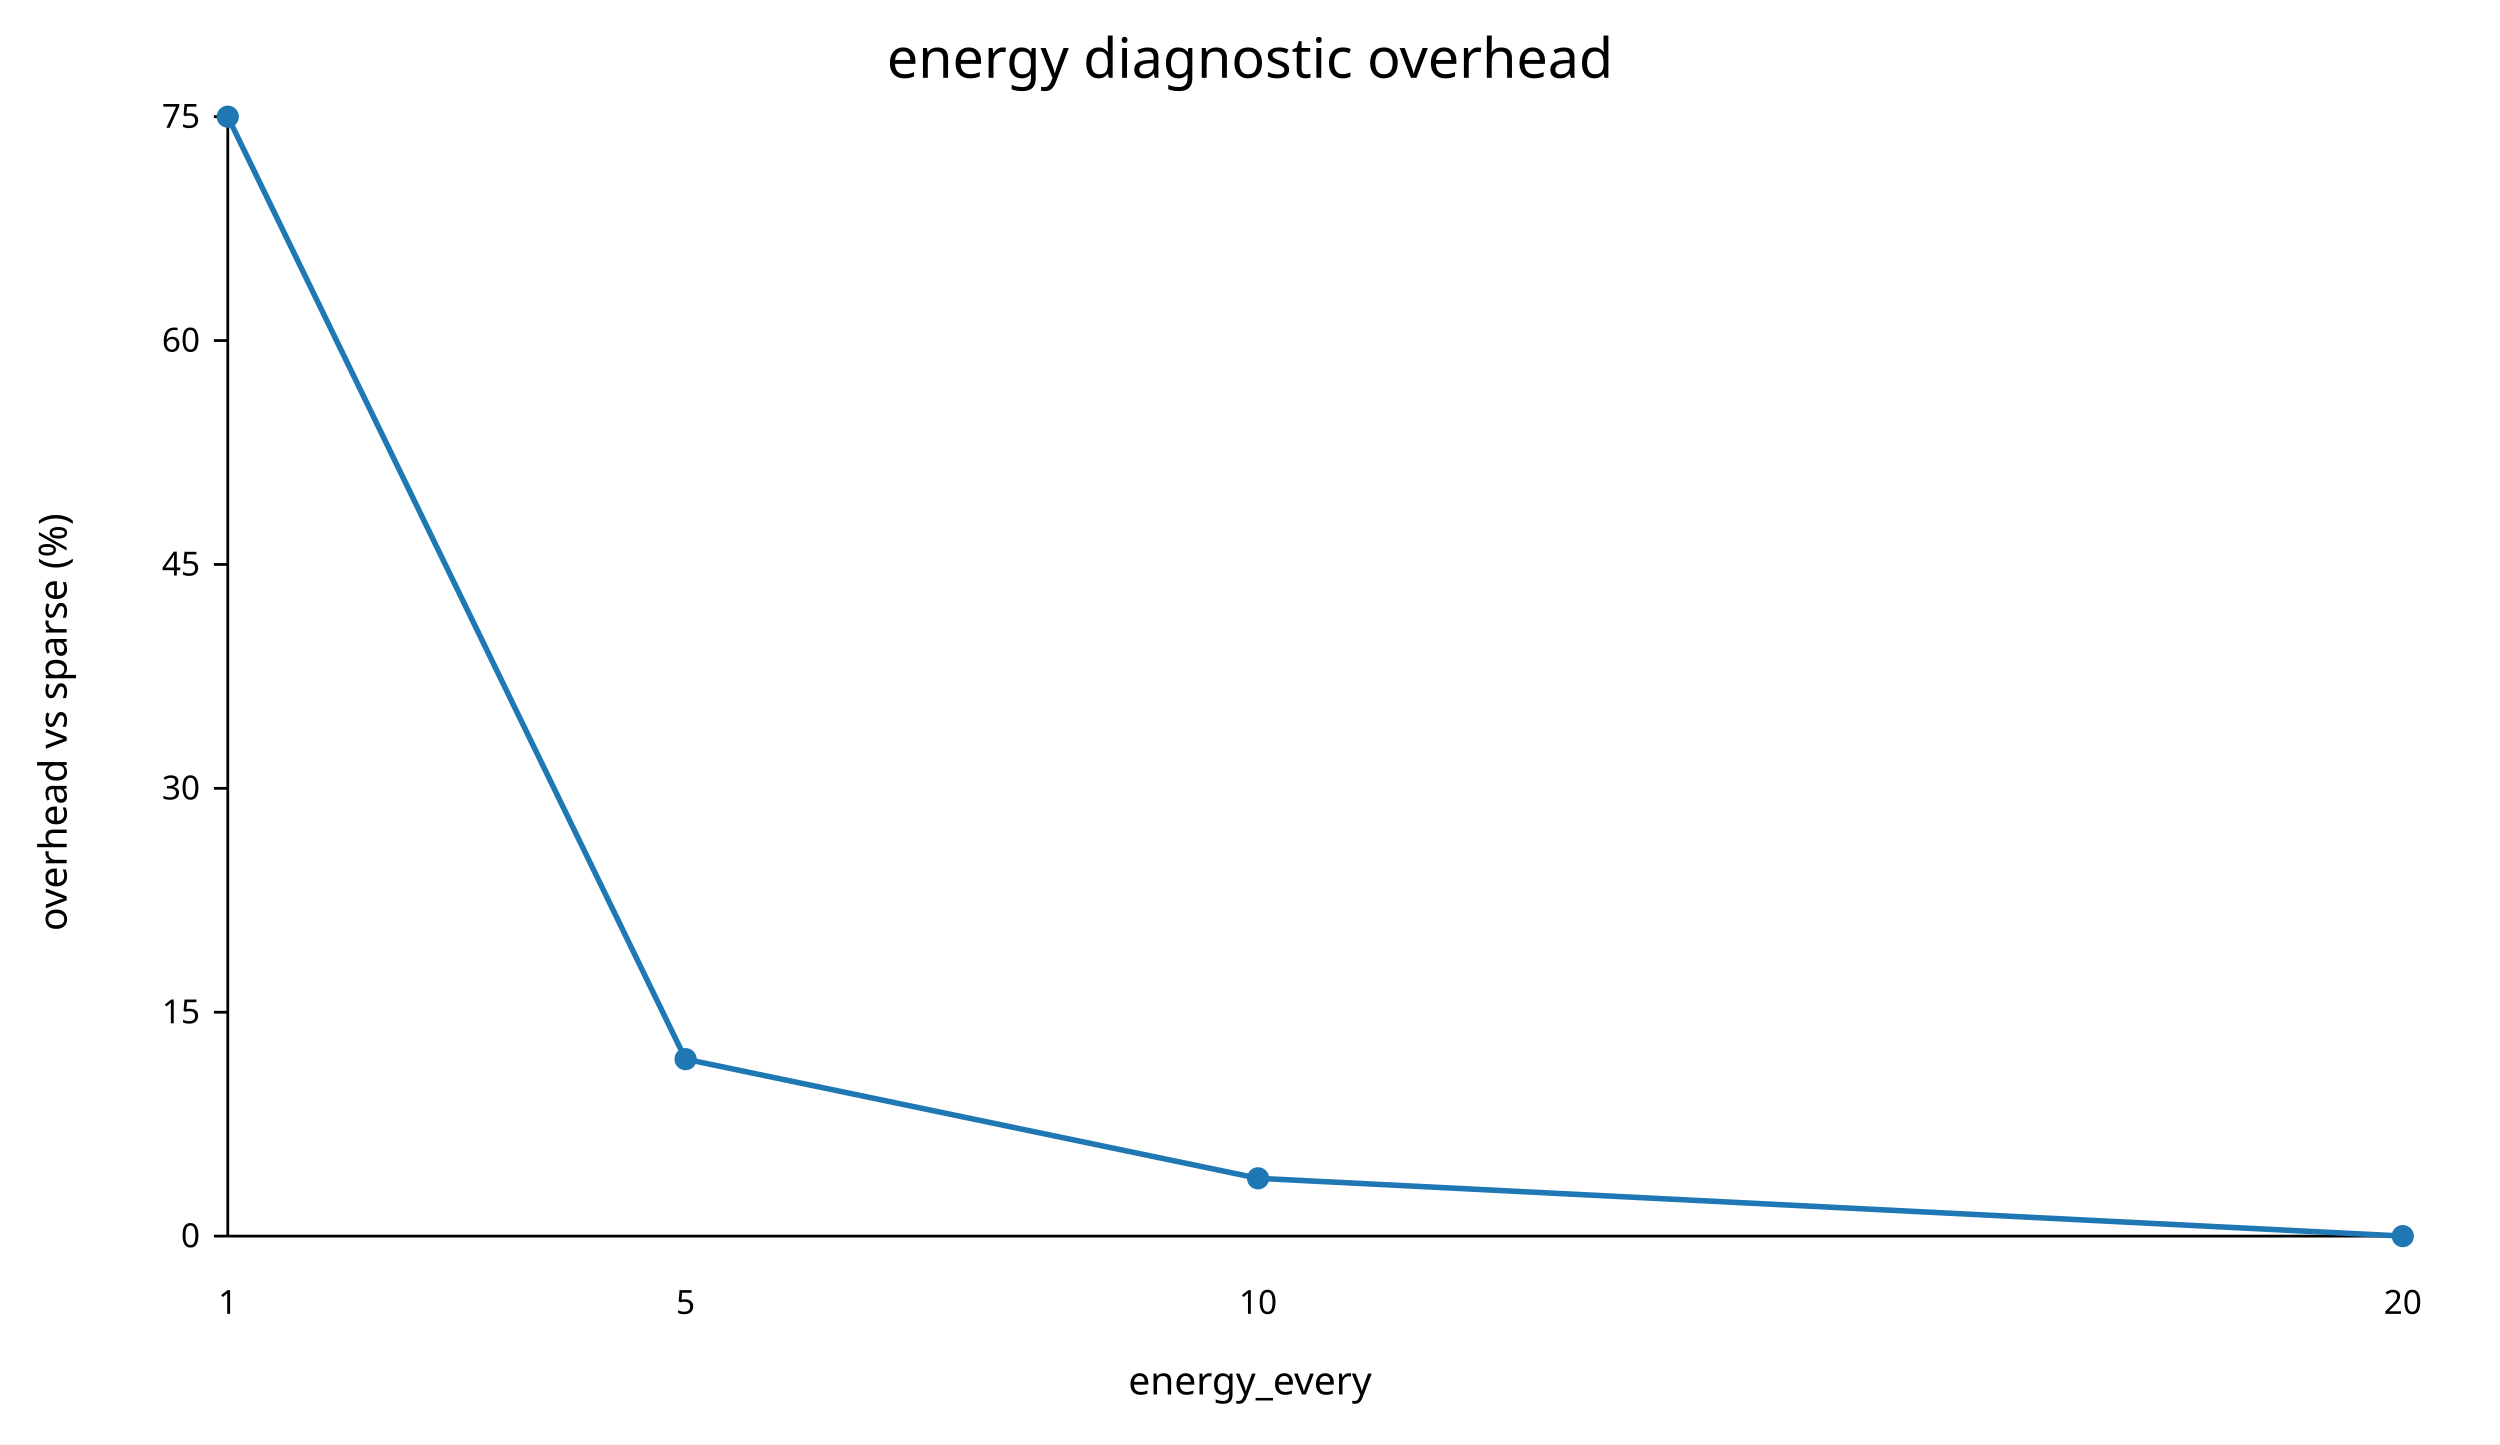
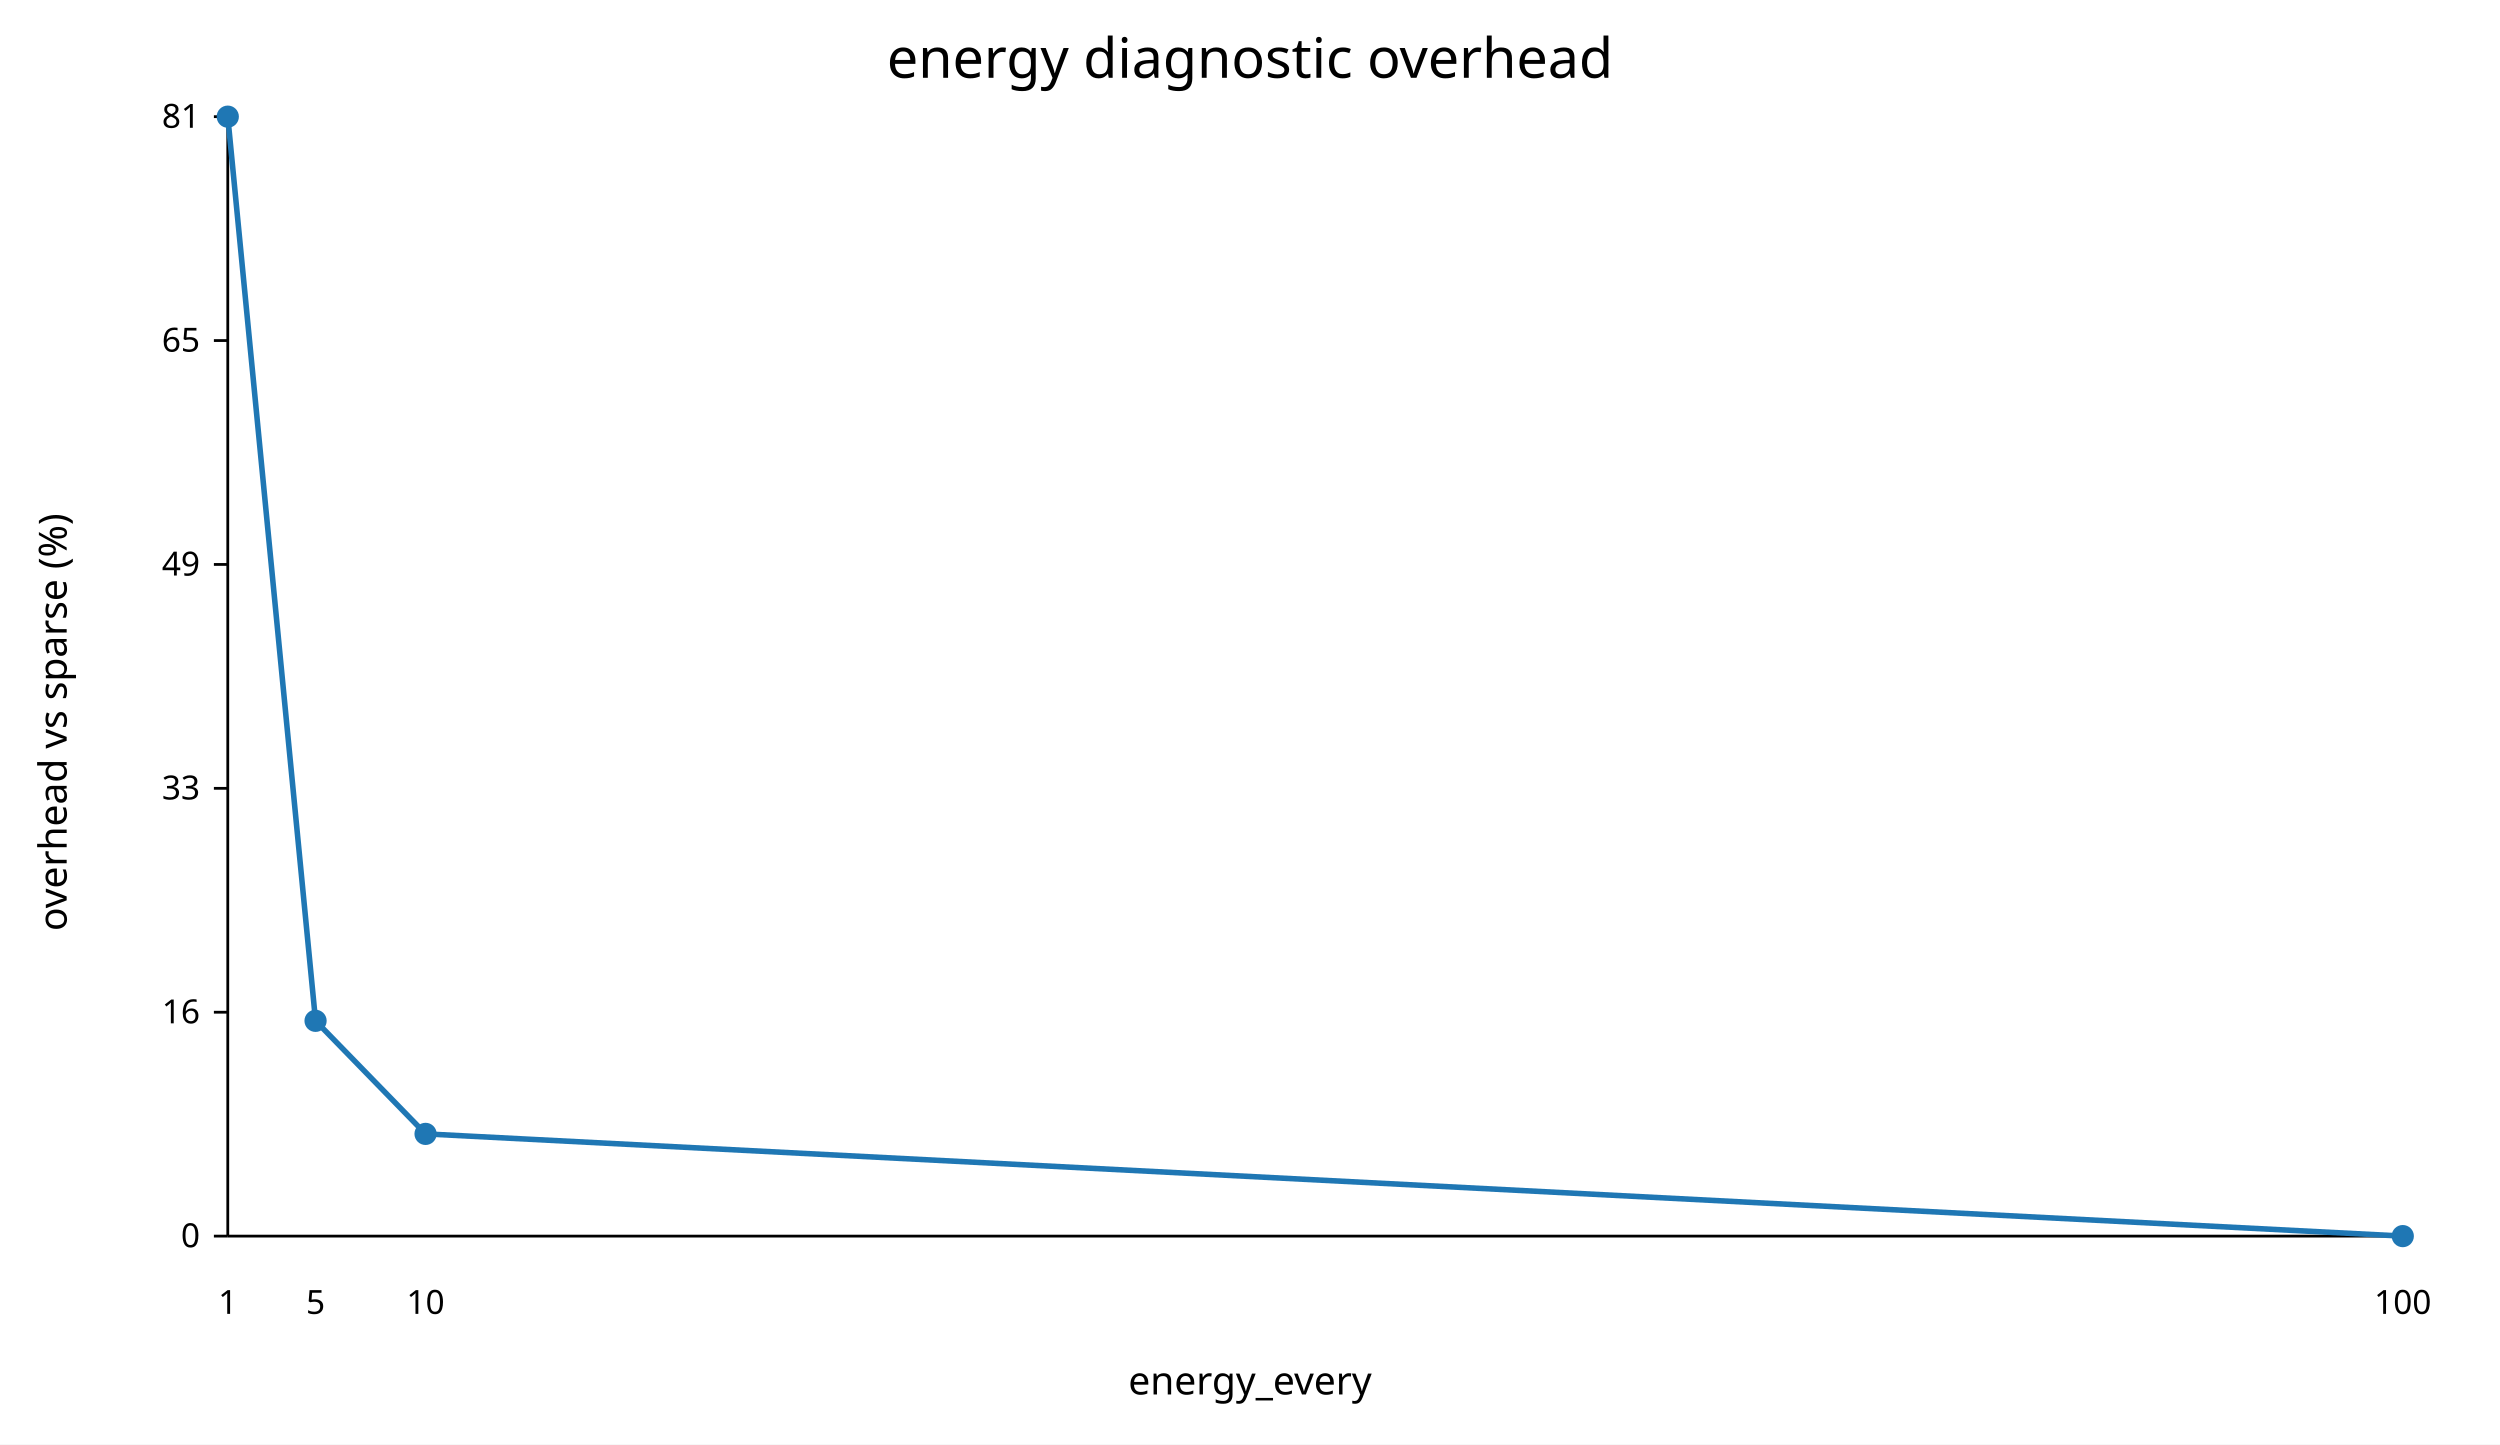
<svg xmlns="http://www.w3.org/2000/svg" width="900" height="520" viewBox="0 0 900 520">
  <rect width="100%" height="100%" fill="white" />
  <text x="450.0" y="28" text-anchor="middle" font-family="sans-serif" font-size="20">energy diagnostic overhead</text>
  <line x1="82" y1="445" x2="865" y2="445" stroke="black" />
  <line x1="82" y1="42" x2="82" y2="445" stroke="black" />
  <text x="450.0" y="502" text-anchor="middle" font-family="sans-serif" font-size="14">energy_every</text>
  <text transform="translate(24,260.0) rotate(-90)" text-anchor="middle" font-family="sans-serif" font-size="14">overhead vs sparse (%)</text>
  <text x="82.0" y="473" text-anchor="middle" font-family="sans-serif" font-size="12">1</text>
-   <text x="246.8" y="473" text-anchor="middle" font-family="sans-serif" font-size="12">5</text>
-   <text x="452.9" y="473" text-anchor="middle" font-family="sans-serif" font-size="12">10</text>
-   <text x="865.0" y="473" text-anchor="middle" font-family="sans-serif" font-size="12">20</text>
+   <text x="113.6" y="473" text-anchor="middle" font-family="sans-serif" font-size="12">5</text>
+   <text x="153.2" y="473" text-anchor="middle" font-family="sans-serif" font-size="12">10</text>
+   <text x="865.0" y="473" text-anchor="middle" font-family="sans-serif" font-size="12">100</text>
  <line x1="77" y1="445.0" x2="82" y2="445.0" stroke="black" />
  <text x="72" y="449.0" text-anchor="end" font-family="sans-serif" font-size="12">0</text>
  <line x1="77" y1="364.4" x2="82" y2="364.4" stroke="black" />
-   <text x="72" y="368.4" text-anchor="end" font-family="sans-serif" font-size="12">15</text>
+   <text x="72" y="368.4" text-anchor="end" font-family="sans-serif" font-size="12">16</text>
  <line x1="77" y1="283.8" x2="82" y2="283.8" stroke="black" />
-   <text x="72" y="287.8" text-anchor="end" font-family="sans-serif" font-size="12">30</text>
+   <text x="72" y="287.8" text-anchor="end" font-family="sans-serif" font-size="12">33</text>
  <line x1="77" y1="203.2" x2="82" y2="203.2" stroke="black" />
-   <text x="72" y="207.2" text-anchor="end" font-family="sans-serif" font-size="12">45</text>
+   <text x="72" y="207.2" text-anchor="end" font-family="sans-serif" font-size="12">49</text>
  <line x1="77" y1="122.6" x2="82" y2="122.6" stroke="black" />
-   <text x="72" y="126.6" text-anchor="end" font-family="sans-serif" font-size="12">60</text>
+   <text x="72" y="126.6" text-anchor="end" font-family="sans-serif" font-size="12">65</text>
  <line x1="77" y1="42.0" x2="82" y2="42.0" stroke="black" />
-   <text x="72" y="46.0" text-anchor="end" font-family="sans-serif" font-size="12">75</text>
-   <polyline points="82.0,42.0 246.8,381.3 452.9,424.2 865.0,445.0" fill="none" stroke="#1f77b4" stroke-width="2" />
+   <text x="72" y="46.0" text-anchor="end" font-family="sans-serif" font-size="12">81</text>
+   <polyline points="82.0,42.0 113.6,367.5 153.2,408.2 865.0,445.0" fill="none" stroke="#1f77b4" stroke-width="2" />
  <circle cx="82.0" cy="42.0" r="4" fill="#1f77b4" />
-   <circle cx="246.8" cy="381.3" r="4" fill="#1f77b4" />
-   <circle cx="452.9" cy="424.2" r="4" fill="#1f77b4" />
+   <circle cx="113.6" cy="367.5" r="4" fill="#1f77b4" />
+   <circle cx="153.2" cy="408.2" r="4" fill="#1f77b4" />
  <circle cx="865.0" cy="445.0" r="4" fill="#1f77b4" />
</svg>
